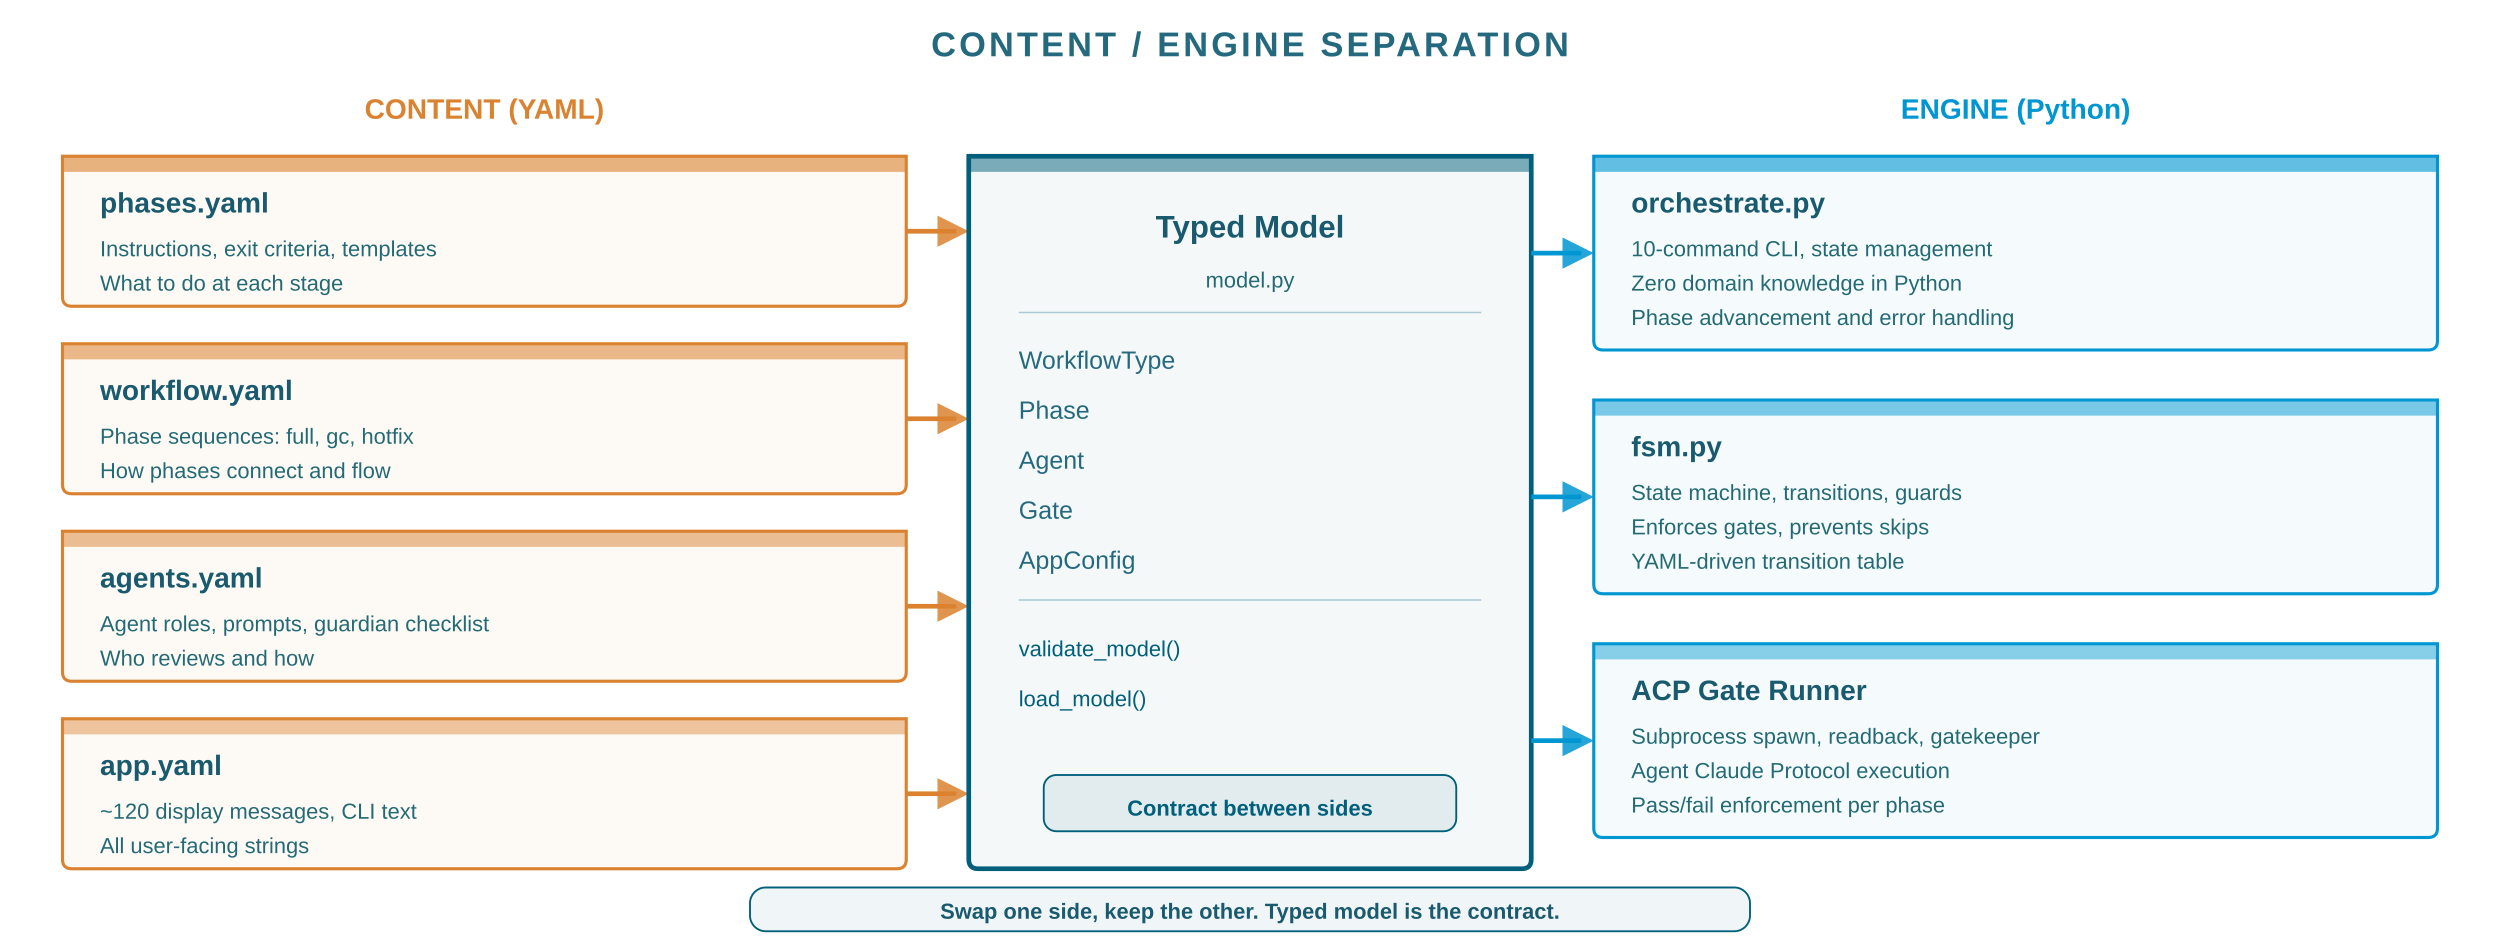
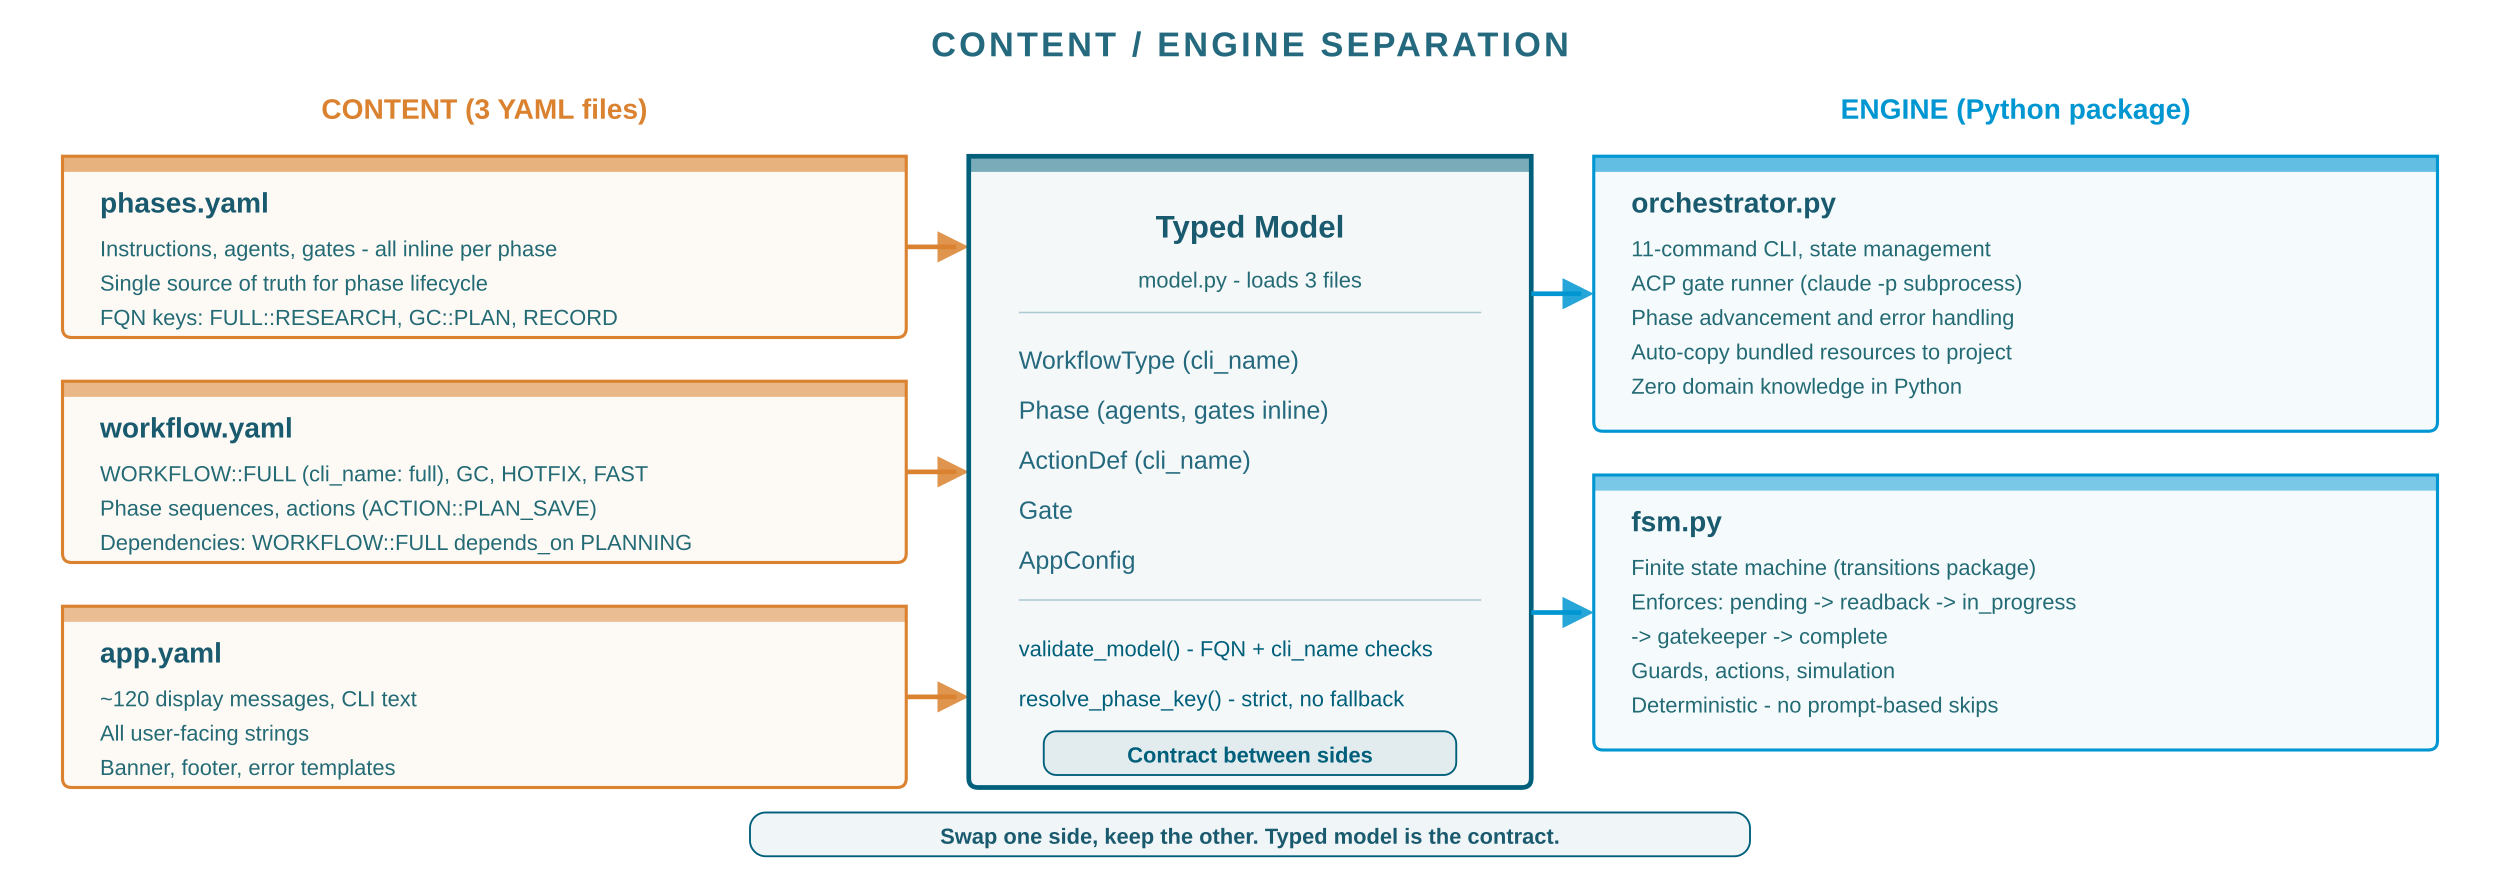
- <svg xmlns="http://www.w3.org/2000/svg" viewBox="0 0 800 300">
+ <svg xmlns="http://www.w3.org/2000/svg" viewBox="0 0 800 280">
  <style>
    .fg-1 { fill: #1a5a6e; } .fg-2 { fill: #24697e; } .fg-3 { fill: #236a74; }
    .accent-cyan { fill: #0096d1; } .accent-orange { fill: #da8230; }
    .accent-bridge { fill: #005f7a; }
    .card-bg { fill-opacity: 0.04; }
    .connector { stroke-width: 1.5; }
    .arrow-head { opacity: 0.85; }
    text { font-family: "Segoe UI", Arial, sans-serif; }
    @media (prefers-color-scheme: dark) {
      .fg-1 { fill: #b8e4f0; } .fg-2 { fill: #8fd4e6; } .fg-3 { fill: #5aafc5; }
      .accent-cyan { fill: #5cc8e0; } .accent-orange { fill: #d4a04a; }
      .accent-bridge { fill: #4099b3; }
    }
  </style>
  <text x="400" y="18" font-size="11" font-weight="600" class="fg-2" text-anchor="middle" letter-spacing="1">CONTENT / ENGINE SEPARATION</text>
-   <text x="155" y="38" font-size="9" font-weight="700" class="accent-orange" text-anchor="middle">CONTENT (YAML)</text>
-   <text x="645" y="38" font-size="9" font-weight="700" class="accent-cyan" text-anchor="middle">ENGINE (Python)</text>
+   <text x="155" y="38" font-size="9" font-weight="700" class="accent-orange" text-anchor="middle">CONTENT (3 YAML files)</text>
+   <text x="645" y="38" font-size="9" font-weight="700" class="accent-cyan" text-anchor="middle">ENGINE (Python package)</text>
  <g id="yaml-phases">
    <rect x="20" y="50" width="270" height="5" rx="0" fill="#da8230" opacity="0.6" />
-     <path d="M20,50 H290 V95 Q290,98 287,98 H23 Q20,98 20,95 Z" class="card-bg" fill="#da8230" />
-     <path d="M20,50 H290 V95 Q290,98 287,98 H23 Q20,98 20,95 Z" fill="none" stroke="#da8230" stroke-width="1" />
+     <path d="M20,50 H290 V105 Q290,108 287,108 H23 Q20,108 20,105 Z" class="card-bg" fill="#da8230" />
+     <path d="M20,50 H290 V105 Q290,108 287,108 H23 Q20,108 20,105 Z" fill="none" stroke="#da8230" stroke-width="1" />
    <text x="32" y="68" font-size="9" font-weight="600" class="fg-1">phases.yaml</text>
-     <text x="32" y="82" font-size="7" class="fg-3">Instructions, exit criteria, templates</text>
-     <text x="32" y="93" font-size="7" class="fg-3">What to do at each stage</text>
+     <text x="32" y="82" font-size="7" class="fg-3">Instructions, agents, gates - all inline per phase</text>
+     <text x="32" y="93" font-size="7" class="fg-3">Single source of truth for phase lifecycle</text>
+     <text x="32" y="104" font-size="7" class="fg-3">FQN keys: FULL::RESEARCH, GC::PLAN, RECORD</text>
  </g>
  <g id="yaml-workflow">
-     <rect x="20" y="110" width="270" height="5" rx="0" fill="#da8230" opacity="0.55" />
-     <path d="M20,110 H290 V155 Q290,158 287,158 H23 Q20,158 20,155 Z" class="card-bg" fill="#da8230" />
-     <path d="M20,110 H290 V155 Q290,158 287,158 H23 Q20,158 20,155 Z" fill="none" stroke="#da8230" stroke-width="1" />
-     <text x="32" y="128" font-size="9" font-weight="600" class="fg-1">workflow.yaml</text>
-     <text x="32" y="142" font-size="7" class="fg-3">Phase sequences: full, gc, hotfix</text>
-     <text x="32" y="153" font-size="7" class="fg-3">How phases connect and flow</text>
-   </g>
-   <g id="yaml-agents">
-     <rect x="20" y="170" width="270" height="5" rx="0" fill="#da8230" opacity="0.5" />
-     <path d="M20,170 H290 V215 Q290,218 287,218 H23 Q20,218 20,215 Z" class="card-bg" fill="#da8230" />
-     <path d="M20,170 H290 V215 Q290,218 287,218 H23 Q20,218 20,215 Z" fill="none" stroke="#da8230" stroke-width="1" />
-     <text x="32" y="188" font-size="9" font-weight="600" class="fg-1">agents.yaml</text>
-     <text x="32" y="202" font-size="7" class="fg-3">Agent roles, prompts, guardian checklist</text>
-     <text x="32" y="213" font-size="7" class="fg-3">Who reviews and how</text>
+     <rect x="20" y="122" width="270" height="5" rx="0" fill="#da8230" opacity="0.55" />
+     <path d="M20,122 H290 V177 Q290,180 287,180 H23 Q20,180 20,177 Z" class="card-bg" fill="#da8230" />
+     <path d="M20,122 H290 V177 Q290,180 287,180 H23 Q20,180 20,177 Z" fill="none" stroke="#da8230" stroke-width="1" />
+     <text x="32" y="140" font-size="9" font-weight="600" class="fg-1">workflow.yaml</text>
+     <text x="32" y="154" font-size="7" class="fg-3">WORKFLOW::FULL (cli_name: full), GC, HOTFIX, FAST</text>
+     <text x="32" y="165" font-size="7" class="fg-3">Phase sequences, actions (ACTION::PLAN_SAVE)</text>
+     <text x="32" y="176" font-size="7" class="fg-3">Dependencies: WORKFLOW::FULL depends_on PLANNING</text>
  </g>
  <g id="yaml-app">
-     <rect x="20" y="230" width="270" height="5" rx="0" fill="#da8230" opacity="0.45" />
-     <path d="M20,230 H290 V275 Q290,278 287,278 H23 Q20,278 20,275 Z" class="card-bg" fill="#da8230" />
-     <path d="M20,230 H290 V275 Q290,278 287,278 H23 Q20,278 20,275 Z" fill="none" stroke="#da8230" stroke-width="1" />
-     <text x="32" y="248" font-size="9" font-weight="600" class="fg-1">app.yaml</text>
-     <text x="32" y="262" font-size="7" class="fg-3">~120 display messages, CLI text</text>
-     <text x="32" y="273" font-size="7" class="fg-3">All user-facing strings</text>
+     <rect x="20" y="194" width="270" height="5" rx="0" fill="#da8230" opacity="0.5" />
+     <path d="M20,194 H290 V249 Q290,252 287,252 H23 Q20,252 20,249 Z" class="card-bg" fill="#da8230" />
+     <path d="M20,194 H290 V249 Q290,252 287,252 H23 Q20,252 20,249 Z" fill="none" stroke="#da8230" stroke-width="1" />
+     <text x="32" y="212" font-size="9" font-weight="600" class="fg-1">app.yaml</text>
+     <text x="32" y="226" font-size="7" class="fg-3">~120 display messages, CLI text</text>
+     <text x="32" y="237" font-size="7" class="fg-3">All user-facing strings</text>
+     <text x="32" y="248" font-size="7" class="fg-3">Banner, footer, error templates</text>
  </g>
  <g>
-     <line x1="290" y1="74" x2="306" y2="74" stroke="#da8230" stroke-width="1.5" class="connector" />
-     <g transform="translate(310,74) rotate(0)" class="arrow-head">
+     <line x1="290" y1="79" x2="306" y2="79" stroke="#da8230" stroke-width="1.5" class="connector" />
+     <g transform="translate(310,79) rotate(0)" class="arrow-head">
      <polygon points="0,0 -10,-5 -10,5" fill="#da8230" />
    </g>
  </g>
  <g>
-     <line x1="290" y1="134" x2="306" y2="134" stroke="#da8230" stroke-width="1.5" class="connector" />
-     <g transform="translate(310,134) rotate(0)" class="arrow-head">
+     <line x1="290" y1="151" x2="306" y2="151" stroke="#da8230" stroke-width="1.5" class="connector" />
+     <g transform="translate(310,151) rotate(0)" class="arrow-head">
      <polygon points="0,0 -10,-5 -10,5" fill="#da8230" />
    </g>
  </g>
  <g>
-     <line x1="290" y1="194" x2="306" y2="194" stroke="#da8230" stroke-width="1.5" class="connector" />
-     <g transform="translate(310,194) rotate(0)" class="arrow-head">
-       <polygon points="0,0 -10,-5 -10,5" fill="#da8230" />
-     </g>
-   </g>
-   <g>
-     <line x1="290" y1="254" x2="306" y2="254" stroke="#da8230" stroke-width="1.5" class="connector" />
-     <g transform="translate(310,254) rotate(0)" class="arrow-head">
+     <line x1="290" y1="223" x2="306" y2="223" stroke="#da8230" stroke-width="1.5" class="connector" />
+     <g transform="translate(310,223) rotate(0)" class="arrow-head">
      <polygon points="0,0 -10,-5 -10,5" fill="#da8230" />
    </g>
  </g>
  <g id="typed-model">
    <rect x="310" y="50" width="180" height="5" rx="0" fill="#005f7a" opacity="0.5" />
-     <path d="M310,50 H490 V275 Q490,278 487,278 H313 Q310,278 310,275 Z" class="card-bg" fill="#005f7a" />
-     <path d="M310,50 H490 V275 Q490,278 487,278 H313 Q310,278 310,275 Z" fill="none" stroke="#005f7a" stroke-width="1.5" />
+     <path d="M310,50 H490 V249 Q490,252 487,252 H313 Q310,252 310,249 Z" class="card-bg" fill="#005f7a" />
+     <path d="M310,50 H490 V249 Q490,252 487,252 H313 Q310,252 310,249 Z" fill="none" stroke="#005f7a" stroke-width="1.5" />
    <text x="400" y="76" font-size="10" font-weight="700" class="fg-1" text-anchor="middle">Typed Model</text>
-     <text x="400" y="92" font-size="7" class="fg-3" text-anchor="middle">model.py</text>
+     <text x="400" y="92" font-size="7" class="fg-3" text-anchor="middle">model.py - loads 3 files</text>
    <line x1="326" y1="100" x2="474" y2="100" stroke="#005f7a" stroke-width="0.5" opacity="0.3" />
-     <text x="326" y="118" font-size="8" class="fg-2">WorkflowType</text>
-     <text x="326" y="134" font-size="8" class="fg-2">Phase</text>
-     <text x="326" y="150" font-size="8" class="fg-2">Agent</text>
+     <text x="326" y="118" font-size="8" class="fg-2">WorkflowType (cli_name)</text>
+     <text x="326" y="134" font-size="8" class="fg-2">Phase (agents, gates inline)</text>
+     <text x="326" y="150" font-size="8" class="fg-2">ActionDef (cli_name)</text>
    <text x="326" y="166" font-size="8" class="fg-2">Gate</text>
    <text x="326" y="182" font-size="8" class="fg-2">AppConfig</text>
    <line x1="326" y1="192" x2="474" y2="192" stroke="#005f7a" stroke-width="0.5" opacity="0.3" />
-     <text x="326" y="210" font-size="7" class="accent-bridge">validate_model()</text>
-     <text x="326" y="226" font-size="7" class="accent-bridge">load_model()</text>
-     <rect x="334" y="248" width="132" height="18" rx="4" fill="#005f7a" fill-opacity="0.08" stroke="#005f7a" stroke-width="0.6" />
-     <text x="400" y="261" font-size="7" font-weight="600" class="accent-bridge" text-anchor="middle">Contract between sides</text>
+     <text x="326" y="210" font-size="7" class="accent-bridge">validate_model() - FQN + cli_name checks</text>
+     <text x="326" y="226" font-size="7" class="accent-bridge">resolve_phase_key() - strict, no fallback</text>
+     <rect x="334" y="234" width="132" height="14" rx="4" fill="#005f7a" fill-opacity="0.08" stroke="#005f7a" stroke-width="0.6" />
+     <text x="400" y="244" font-size="7" font-weight="600" class="accent-bridge" text-anchor="middle">Contract between sides</text>
  </g>
  <g>
-     <line x1="490" y1="81" x2="506" y2="81" stroke="#0096d1" stroke-width="1.5" class="connector" />
-     <g transform="translate(510,81) rotate(0)" class="arrow-head">
+     <line x1="490" y1="94" x2="506" y2="94" stroke="#0096d1" stroke-width="1.5" class="connector" />
+     <g transform="translate(510,94) rotate(0)" class="arrow-head">
      <polygon points="0,0 -10,-5 -10,5" fill="#0096d1" />
    </g>
  </g>
  <g>
-     <line x1="490" y1="159" x2="506" y2="159" stroke="#0096d1" stroke-width="1.5" class="connector" />
-     <g transform="translate(510,159) rotate(0)" class="arrow-head">
-       <polygon points="0,0 -10,-5 -10,5" fill="#0096d1" />
-     </g>
-   </g>
-   <g>
-     <line x1="490" y1="237" x2="506" y2="237" stroke="#0096d1" stroke-width="1.5" class="connector" />
-     <g transform="translate(510,237) rotate(0)" class="arrow-head">
+     <line x1="490" y1="196" x2="506" y2="196" stroke="#0096d1" stroke-width="1.5" class="connector" />
+     <g transform="translate(510,196) rotate(0)" class="arrow-head">
      <polygon points="0,0 -10,-5 -10,5" fill="#0096d1" />
    </g>
  </g>
  <g id="py-orchestrate">
    <rect x="510" y="50" width="270" height="5" rx="0" fill="#0096d1" opacity="0.6" />
-     <path d="M510,50 H780 V109 Q780,112 777,112 H513 Q510,112 510,109 Z" class="card-bg" fill="#0096d1" />
-     <path d="M510,50 H780 V109 Q780,112 777,112 H513 Q510,112 510,109 Z" fill="none" stroke="#0096d1" stroke-width="1" />
-     <text x="522" y="68" font-size="9" font-weight="600" class="fg-1">orchestrate.py</text>
-     <text x="522" y="82" font-size="7" class="fg-3">10-command CLI, state management</text>
-     <text x="522" y="93" font-size="7" class="fg-3">Zero domain knowledge in Python</text>
+     <path d="M510,50 H780 V135 Q780,138 777,138 H513 Q510,138 510,135 Z" class="card-bg" fill="#0096d1" />
+     <path d="M510,50 H780 V135 Q780,138 777,138 H513 Q510,138 510,135 Z" fill="none" stroke="#0096d1" stroke-width="1" />
+     <text x="522" y="68" font-size="9" font-weight="600" class="fg-1">orchestrator.py</text>
+     <text x="522" y="82" font-size="7" class="fg-3">11-command CLI, state management</text>
+     <text x="522" y="93" font-size="7" class="fg-3">ACP gate runner (claude -p subprocess)</text>
    <text x="522" y="104" font-size="7" class="fg-3">Phase advancement and error handling</text>
+     <text x="522" y="115" font-size="7" class="fg-3">Auto-copy bundled resources to project</text>
+     <text x="522" y="126" font-size="7" class="fg-3">Zero domain knowledge in Python</text>
  </g>
  <g id="py-fsm">
-     <rect x="510" y="128" width="270" height="5" rx="0" fill="#0096d1" opacity="0.5" />
-     <path d="M510,128 H780 V187 Q780,190 777,190 H513 Q510,190 510,187 Z" class="card-bg" fill="#0096d1" />
-     <path d="M510,128 H780 V187 Q780,190 777,190 H513 Q510,190 510,187 Z" fill="none" stroke="#0096d1" stroke-width="1" />
-     <text x="522" y="146" font-size="9" font-weight="600" class="fg-1">fsm.py</text>
-     <text x="522" y="160" font-size="7" class="fg-3">State machine, transitions, guards</text>
-     <text x="522" y="171" font-size="7" class="fg-3">Enforces gates, prevents skips</text>
-     <text x="522" y="182" font-size="7" class="fg-3">YAML-driven transition table</text>
+     <rect x="510" y="152" width="270" height="5" rx="0" fill="#0096d1" opacity="0.5" />
+     <path d="M510,152 H780 V237 Q780,240 777,240 H513 Q510,240 510,237 Z" class="card-bg" fill="#0096d1" />
+     <path d="M510,152 H780 V237 Q780,240 777,240 H513 Q510,240 510,237 Z" fill="none" stroke="#0096d1" stroke-width="1" />
+     <text x="522" y="170" font-size="9" font-weight="600" class="fg-1">fsm.py</text>
+     <text x="522" y="184" font-size="7" class="fg-3">Finite state machine (transitions package)</text>
+     <text x="522" y="195" font-size="7" class="fg-3">Enforces: pending -&gt; readback -&gt; in_progress</text>
+     <text x="522" y="206" font-size="7" class="fg-3">  -&gt; gatekeeper -&gt; complete</text>
+     <text x="522" y="217" font-size="7" class="fg-3">Guards, actions, simulation</text>
+     <text x="522" y="228" font-size="7" class="fg-3">Deterministic - no prompt-based skips</text>
  </g>
-   <g id="py-acp">
-     <rect x="510" y="206" width="270" height="5" rx="0" fill="#0096d1" opacity="0.45" />
-     <path d="M510,206 H780 V265 Q780,268 777,268 H513 Q510,268 510,265 Z" class="card-bg" fill="#0096d1" />
-     <path d="M510,206 H780 V265 Q780,268 777,268 H513 Q510,268 510,265 Z" fill="none" stroke="#0096d1" stroke-width="1" />
-     <text x="522" y="224" font-size="9" font-weight="600" class="fg-1">ACP Gate Runner</text>
-     <text x="522" y="238" font-size="7" class="fg-3">Subprocess spawn, readback, gatekeeper</text>
-     <text x="522" y="249" font-size="7" class="fg-3">Agent Claude Protocol execution</text>
-     <text x="522" y="260" font-size="7" class="fg-3">Pass/fail enforcement per phase</text>
-   </g>
-   <rect x="240" y="284" width="320" height="14" rx="5" fill="#005f7a" fill-opacity="0.06" stroke="#005f7a" stroke-width="0.6" />
-   <text x="400" y="294" font-size="7" font-weight="600" class="fg-1" text-anchor="middle">Swap one side, keep the other. Typed model is the contract.</text>
+   <rect x="240" y="260" width="320" height="14" rx="5" fill="#005f7a" fill-opacity="0.06" stroke="#005f7a" stroke-width="0.6" />
+   <text x="400" y="270" font-size="7" font-weight="600" class="fg-1" text-anchor="middle">Swap one side, keep the other. Typed model is the contract.</text>
</svg>
